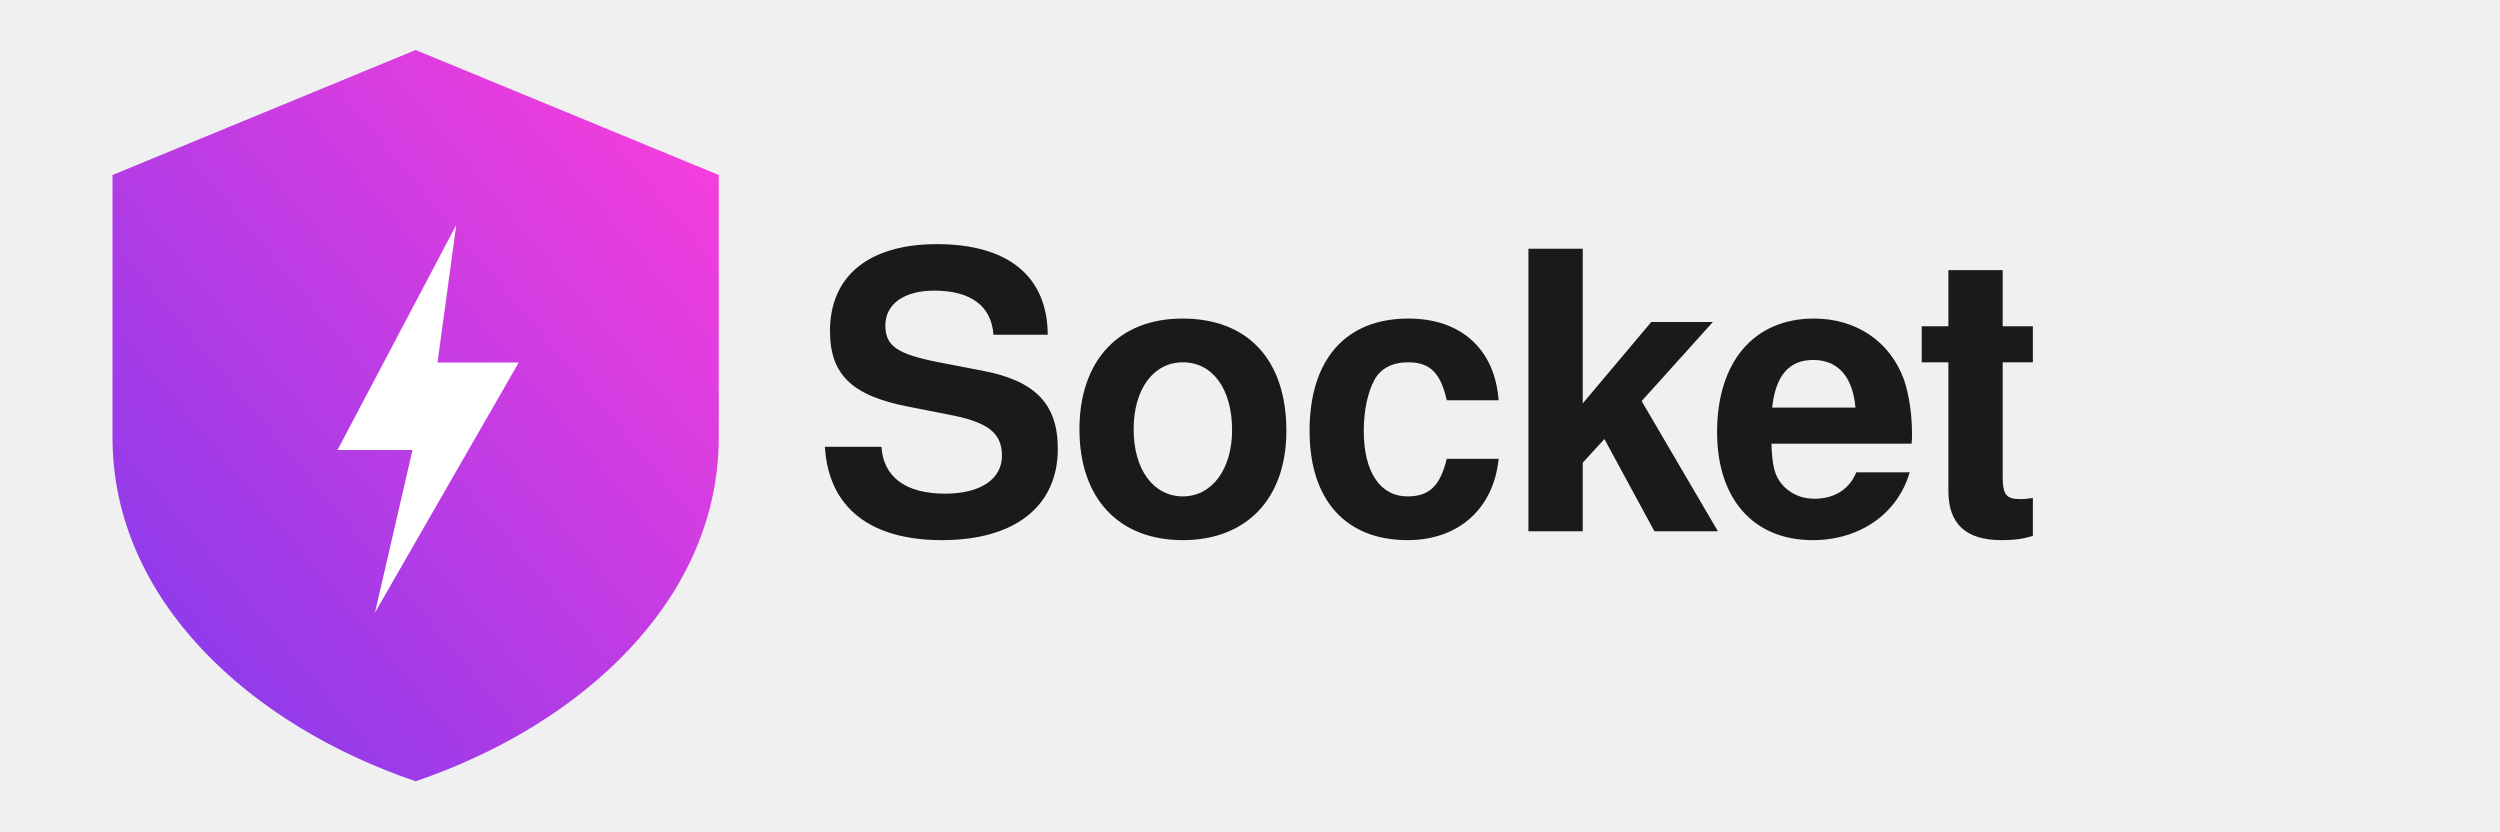
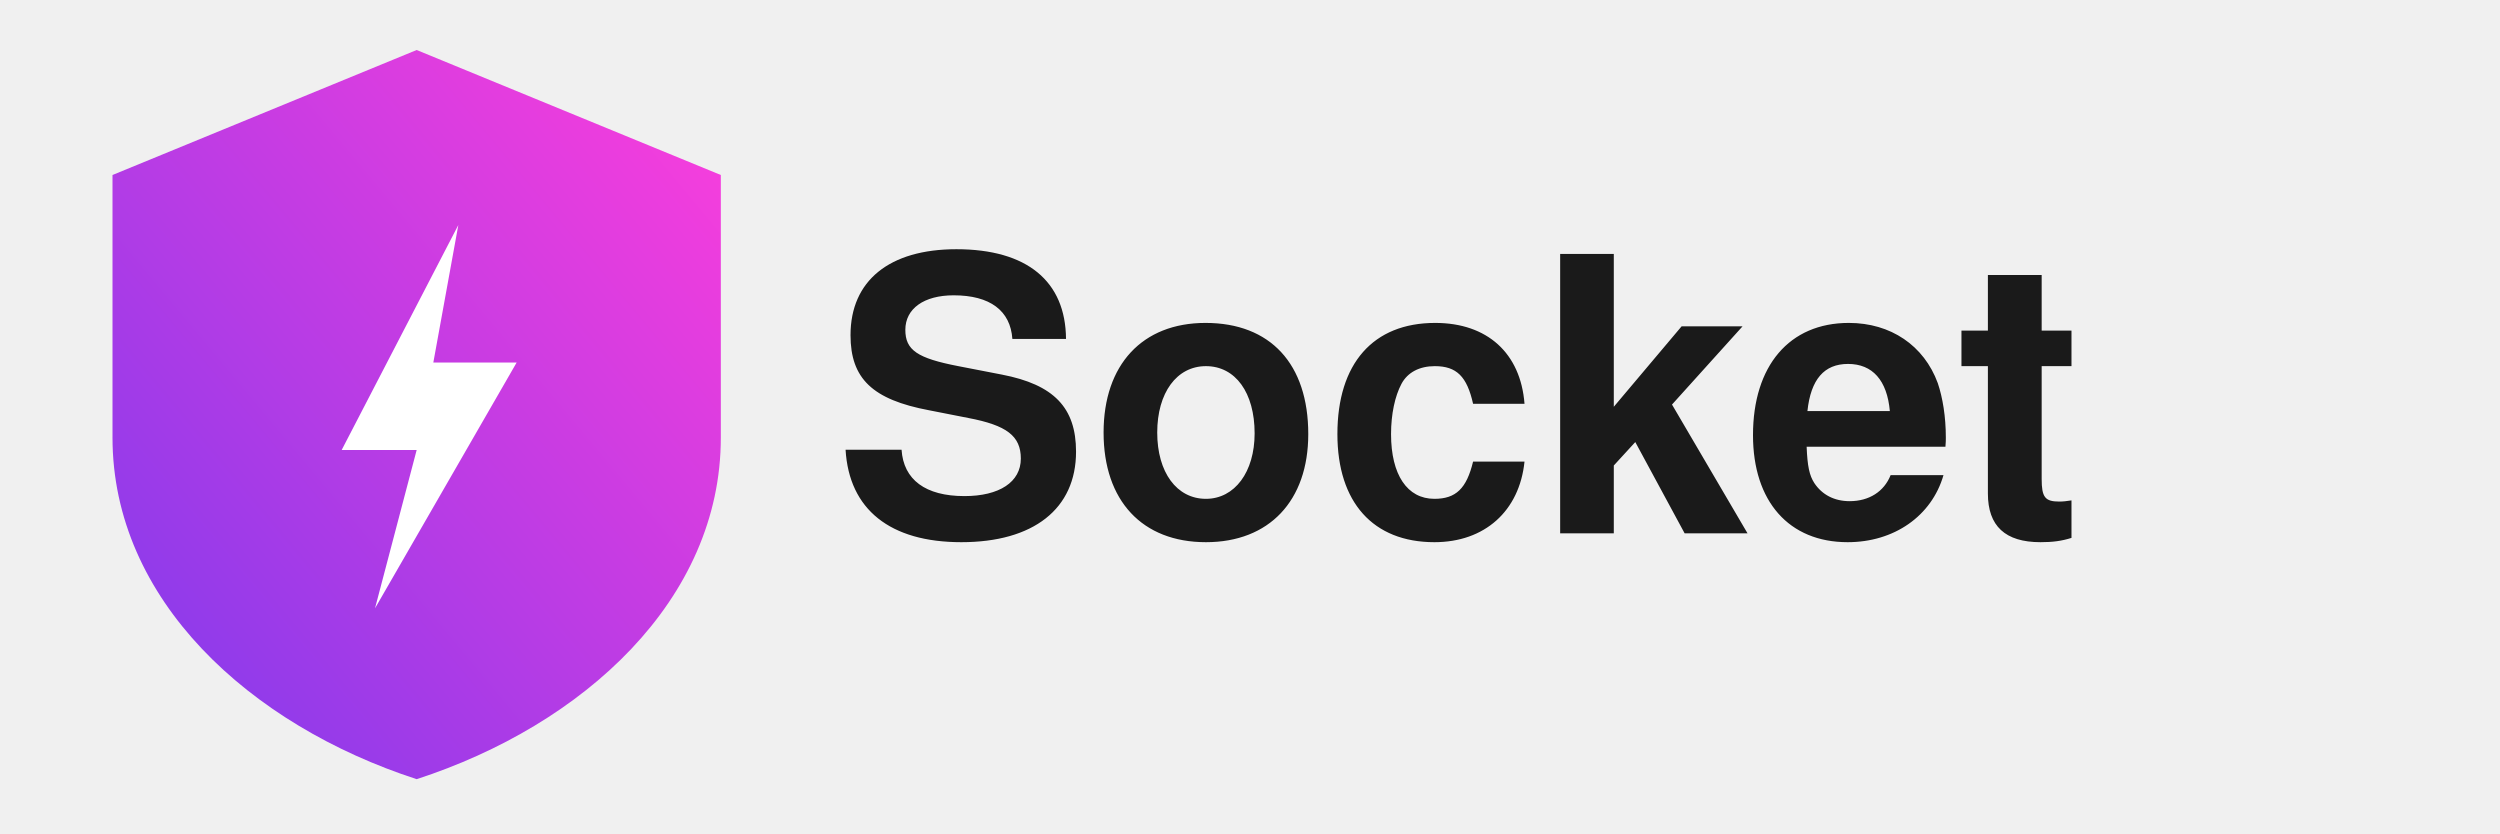
- <svg xmlns="http://www.w3.org/2000/svg" viewBox="0 0 400 133" role="img" aria-label="Socket">
+ <svg xmlns="http://www.w3.org/2000/svg" width="300" height="100" viewBox="0 0 300 100" role="img" aria-label="Socket">
  <defs>
-     <linearGradient id="shield-gradient" x1="1" y1="0" x2="0" y2="1">
+     <linearGradient id="sg" x1="1" y1="0" x2="0" y2="1">
      <stop offset="0%" stop-color="#FF3EDB" />
      <stop offset="100%" stop-color="#7C3AED" />
    </linearGradient>
  </defs>
-   <path d="M66.5 8 L18 28 L18 70 C18 96 40 116 66.5 125 C93 116 115 96 115 70 L115 28 Z" fill="url(#shield-gradient)" />
-   <polygon points="73,36 54,72 66,72 60,98 83,58 70,58" fill="white" />
-   <text x="130" y="85" font-family="'Helvetica Neue', Helvetica, Arial, sans-serif" font-size="62" font-weight="700" fill="#1a1a1a" letter-spacing="-1">Socket</text>
+   <path d="M50 6 L13.5 21 L13.5 52.5 C13.5 72 30 87 50 93.5 C70 87 86.5 72 86.5 52.5 L86.5 21 Z" fill="url(#sg)" />
+   <polygon points="55,27 41,54 50,54 45,73 62,43.5 52,43.5" fill="white" />
+   <text x="100" y="64" font-family="Helvetica Neue,Helvetica,Arial,sans-serif" font-size="46" font-weight="700" fill="#1a1a1a">Socket</text>
</svg>
